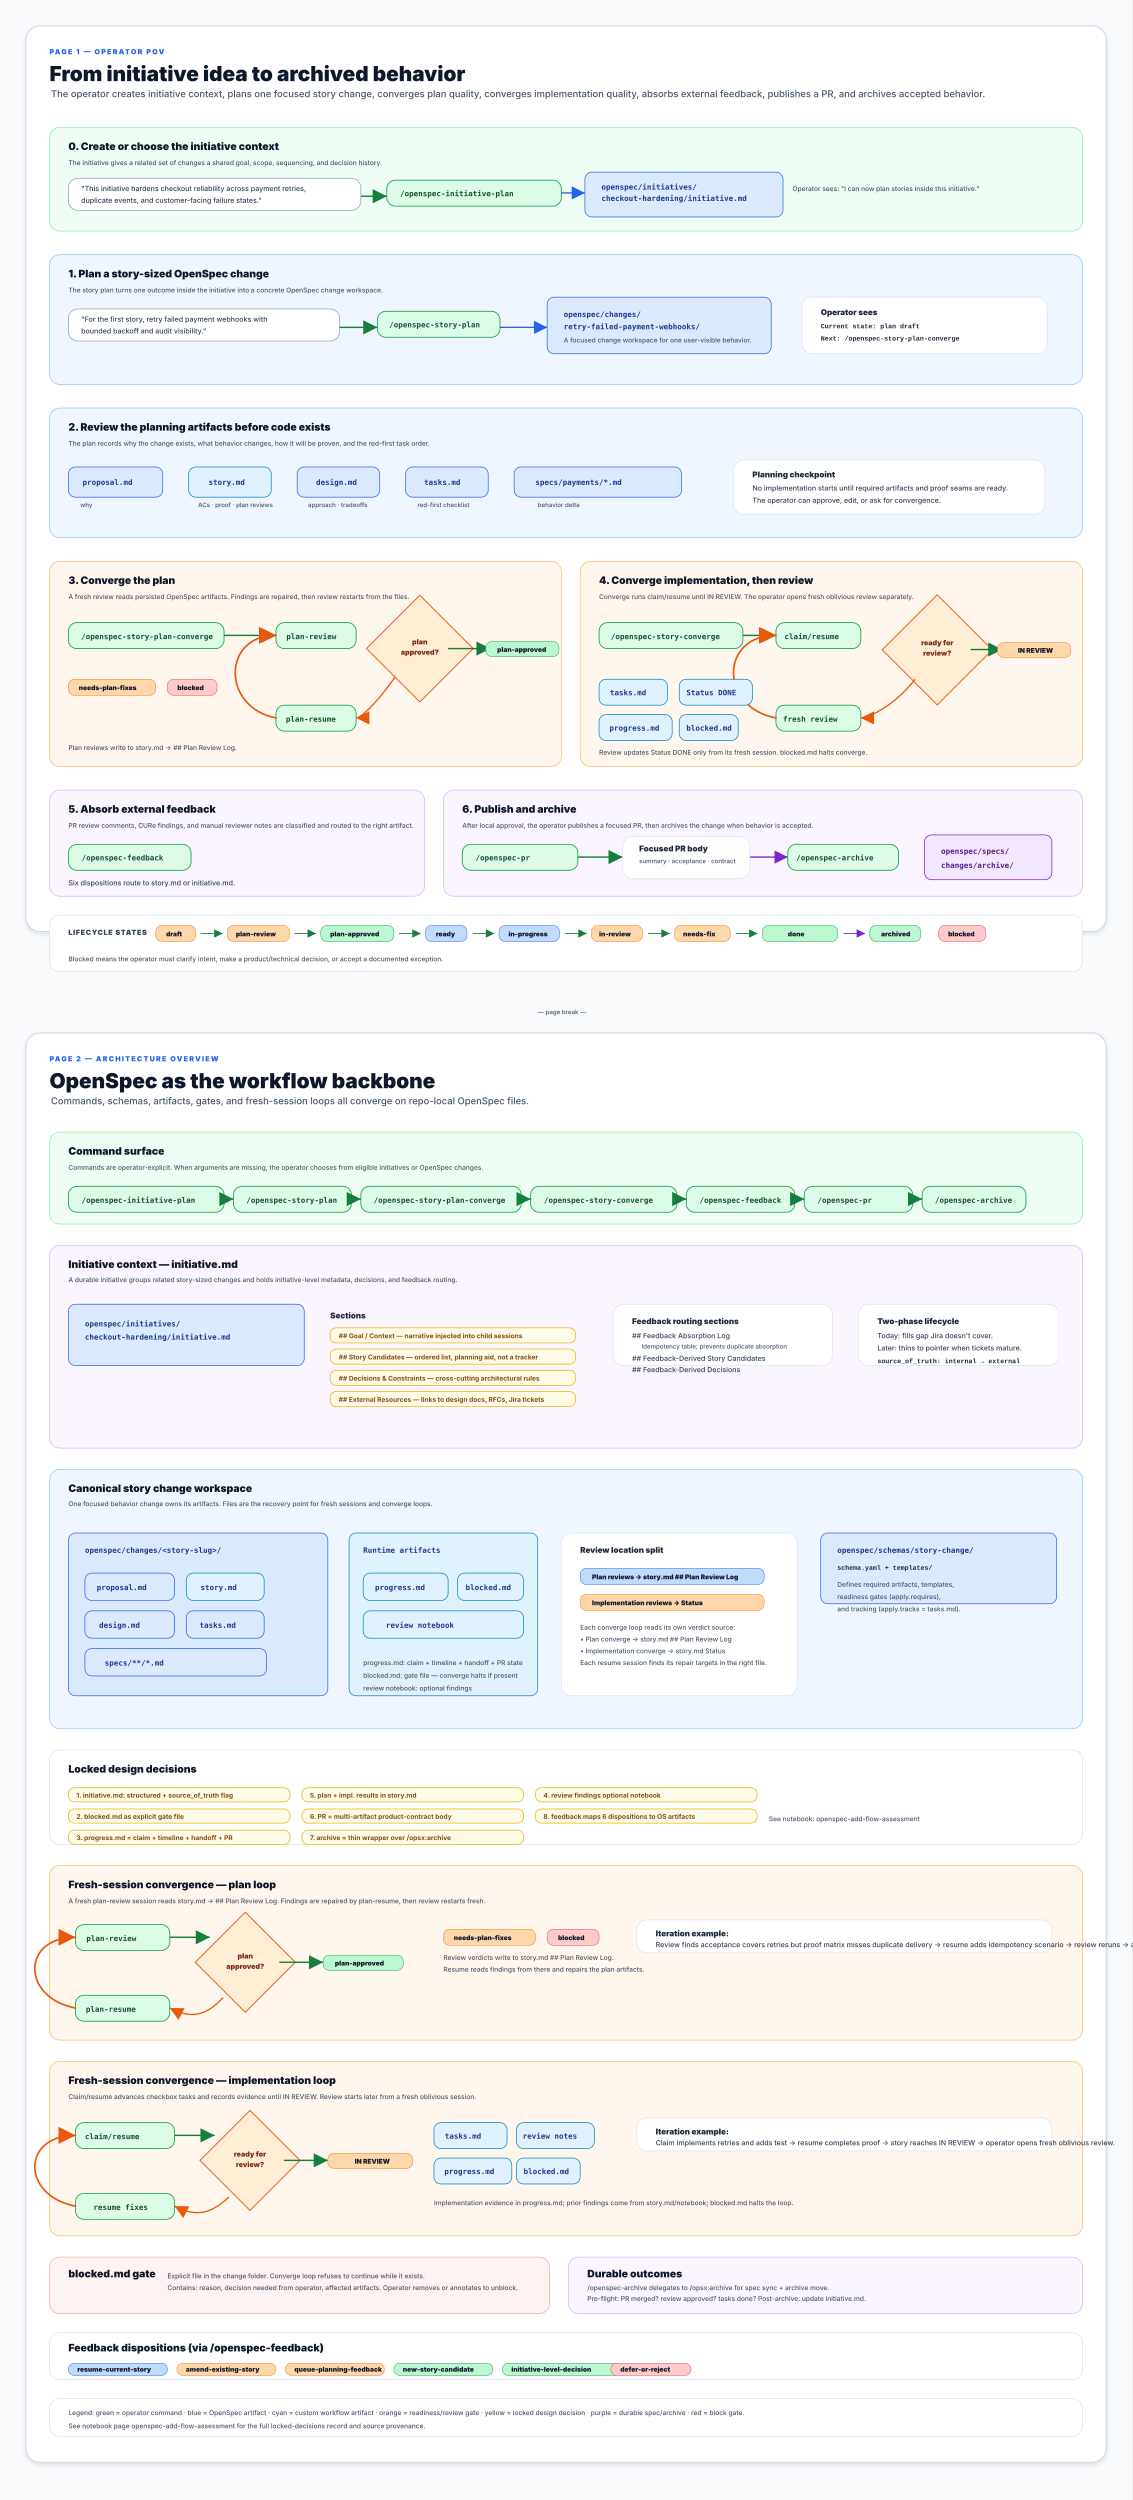
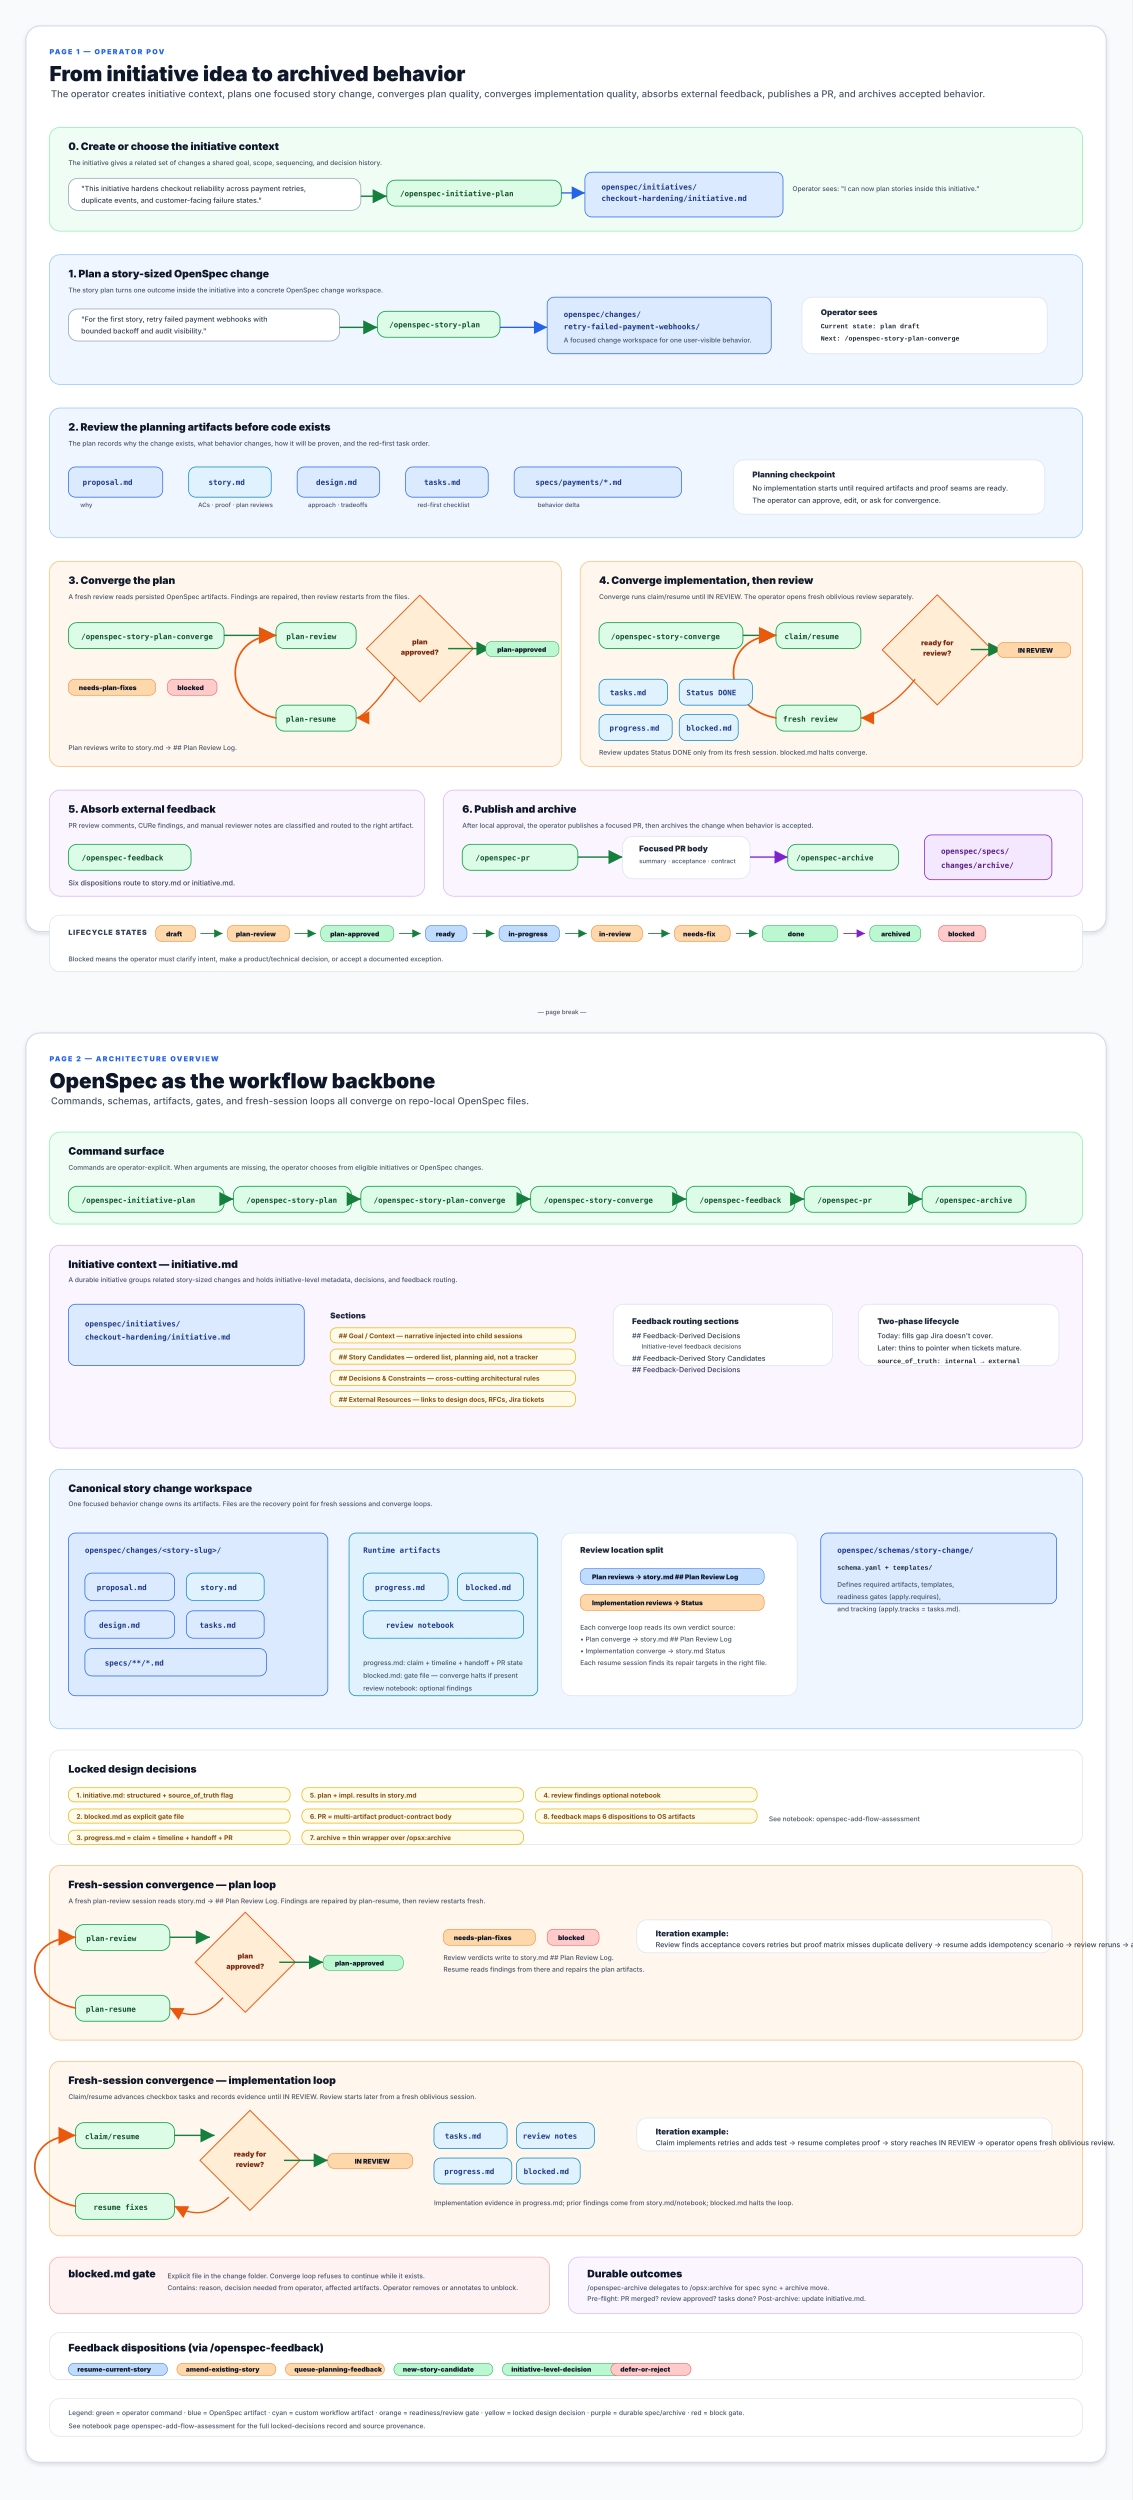
<svg xmlns="http://www.w3.org/2000/svg" width="2400" height="5300" viewBox="0 0 2400 5300" role="img" aria-labelledby="title desc">
  <defs>
    <marker id="arrow-green" markerWidth="14" markerHeight="14" refX="12" refY="7" orient="auto" markerUnits="strokeWidth">
      <path d="M2,2 L12,7 L2,12 Z" fill="#15803d" />
    </marker>
    <marker id="arrow-blue" markerWidth="14" markerHeight="14" refX="12" refY="7" orient="auto" markerUnits="strokeWidth">
      <path d="M2,2 L12,7 L2,12 Z" fill="#2563eb" />
    </marker>
    <marker id="arrow-orange" markerWidth="14" markerHeight="14" refX="12" refY="7" orient="auto" markerUnits="strokeWidth">
      <path d="M2,2 L12,7 L2,12 Z" fill="#ea580c" />
    </marker>
    <marker id="arrow-purple" markerWidth="14" markerHeight="14" refX="12" refY="7" orient="auto" markerUnits="strokeWidth">
      <path d="M2,2 L12,7 L2,12 Z" fill="#7e22ce" />
    </marker>
    <marker id="arrow-red" markerWidth="14" markerHeight="14" refX="12" refY="7" orient="auto" markerUnits="strokeWidth">
      <path d="M2,2 L12,7 L2,12 Z" fill="#b91c1c" />
    </marker>
    <filter id="shadow" x="-10%" y="-10%" width="130%" height="130%">
      <feDropShadow dx="0" dy="4" stdDeviation="5" flood-color="#0f172a" flood-opacity="0.12" />
    </filter>
    <style>
      .bg { fill: #f8fafc; }
      .page { fill: #ffffff; stroke: #cbd5e1; stroke-width: 2; rx: 30; filter: url(#shadow); }
      .panel { fill: #ffffff; stroke: #dbe3ef; stroke-width: 1.5; rx: 22; }
      .panel-blue { fill: #eff6ff; stroke: #93c5fd; stroke-width: 1.5; rx: 22; }
      .panel-green { fill: #f0fdf4; stroke: #86efac; stroke-width: 1.5; rx: 22; }
      .panel-orange { fill: #fff7ed; stroke: #fdba74; stroke-width: 1.5; rx: 22; }
      .panel-purple { fill: #faf5ff; stroke: #d8b4fe; stroke-width: 1.5; rx: 22; }
      .panel-red { fill: #fef2f2; stroke: #fca5a5; stroke-width: 1.5; rx: 22; }
      .title { font: 850 44px Inter, ui-sans-serif, system-ui, -apple-system, BlinkMacSystemFont, "Segoe UI", sans-serif; fill: #0f172a; }
      .subtitle { font: 500 20px Inter, ui-sans-serif, system-ui, sans-serif; fill: #475569; }
      .page-label { font: 850 15px Inter, ui-sans-serif, system-ui, sans-serif; fill: #2563eb; letter-spacing: .18em; }
      .chapter { font: 850 26px Inter, ui-sans-serif, system-ui, sans-serif; fill: #0f172a; }
      .section-title { font: 850 22px Inter, ui-sans-serif, system-ui, sans-serif; fill: #0f172a; }
      .lane-label { font: 850 15px Inter, ui-sans-serif, system-ui, sans-serif; fill: #334155; letter-spacing: .1em; }
      .body { font: 500 17px Inter, ui-sans-serif, system-ui, sans-serif; fill: #334155; }
      .body-strong { font: 850 17px Inter, ui-sans-serif, system-ui, sans-serif; fill: #1e293b; }
      .small { font: 500 15px Inter, ui-sans-serif, system-ui, sans-serif; fill: #334155; }
      .tiny { font: 500 13px Inter, ui-sans-serif, system-ui, sans-serif; fill: #475569; }
      .comment { font: 500 14px Inter, ui-sans-serif, system-ui, sans-serif; fill: #475569; }
      .mono { font: 750 16px "SFMono-Regular", Consolas, "Liberation Mono", monospace; fill: #1e293b; }
      .mono-small { font: 750 14px "SFMono-Regular", Consolas, "Liberation Mono", monospace; fill: #1e293b; }
      .bubble { fill: #ffffff; stroke: #94a3b8; stroke-width: 1.6; rx: 20; }
      .command { fill: #dcfce7; stroke: #16a34a; stroke-width: 1.8; rx: 18; }
      .command-text { font: 850 16px "SFMono-Regular", Consolas, monospace; fill: #14532d; }
      .artifact { fill: #dbeafe; stroke: #2563eb; stroke-width: 1.5; rx: 15; }
      .artifact-text { font: 850 16px "SFMono-Regular", Consolas, monospace; fill: #1e3a8a; }
      .custom-artifact { fill: #e0f2fe; stroke: #0284c7; stroke-width: 1.5; rx: 15; }
      .gate { fill: #ffedd5; stroke: #ea580c; stroke-width: 2; }
      .gate-text { font: 850 15px Inter, ui-sans-serif, system-ui, sans-serif; fill: #7c2d12; text-anchor: middle; }
      .durable { fill: #f3e8ff; stroke: #7e22ce; stroke-width: 1.6; rx: 15; }
      .durable-text { font: 850 16px "SFMono-Regular", Consolas, monospace; fill: #581c87; }
      .decision { fill: #fefce8; stroke: #eab308; stroke-width: 1.5; rx: 13; }
      .decision-text { font: 750 14px Inter, ui-sans-serif, system-ui, sans-serif; fill: #854d0e; }
      .status { font: 850 14px Inter, ui-sans-serif, system-ui, sans-serif; fill: #0f172a; }
      .chip-green { fill: #bbf7d0; stroke: #16a34a; stroke-width: 1; rx: 13; }
      .chip-orange { fill: #fed7aa; stroke: #f97316; stroke-width: 1; rx: 13; }
      .chip-blue { fill: #bfdbfe; stroke: #2563eb; stroke-width: 1; rx: 13; }
      .chip-red { fill: #fecaca; stroke: #ef4444; stroke-width: 1; rx: 13; }
      .arrow-green { stroke: #15803d; stroke-width: 3; fill: none; marker-end: url(#arrow-green); }
      .arrow-blue { stroke: #2563eb; stroke-width: 2.8; fill: none; marker-end: url(#arrow-blue); }
      .arrow-orange { stroke: #ea580c; stroke-width: 2.8; fill: none; marker-end: url(#arrow-orange); }
      .arrow-purple { stroke: #7e22ce; stroke-width: 2.8; fill: none; marker-end: url(#arrow-purple); }
      .arrow-red { stroke: #b91c1c; stroke-width: 2.8; fill: none; marker-end: url(#arrow-red); }
      .dashed { stroke-dasharray: 8 6; }
      .thin { stroke-width: 1.8; }
      .loop { stroke-width: 3.6; stroke-linecap: round; }
    </style>
  </defs>
  <rect class="bg" x="0" y="0" width="2400" height="5300" />
  <rect class="page" x="55" y="55" width="2290" height="1920" />
  <text class="page-label" x="105" y="115">PAGE 1 — OPERATOR POV</text>
  <text class="title" x="105" y="172">From initiative idea to archived behavior</text>
  <text class="subtitle" x="108" y="206">The operator creates initiative context, plans one focused story change, converges plan quality, converges implementation quality, absorbs external feedback, publishes a PR, and archives accepted behavior.</text>
  <rect class="panel-green" x="105" y="270" width="2190" height="220" />
  <text class="section-title" x="145" y="318">0. Create or choose the initiative context</text>
  <text class="comment" x="145" y="350">The initiative gives a related set of changes a shared goal, scope, sequencing, and decision history.</text>
  <rect class="bubble" x="145" y="378" width="620" height="68" />
  <text class="small" x="172" y="405">"This initiative hardens checkout reliability across payment retries,</text>
  <text class="small" x="172" y="430">duplicate events, and customer-facing failure states."</text>
  <rect class="command" x="820" y="382" width="370" height="55" />
  <text class="command-text" x="848" y="416">/openspec-initiative-plan</text>
  <path class="arrow-green" d="M765 416 H820" />
  <path class="arrow-blue" d="M1190 409 H1240" />
  <rect class="artifact" x="1240" y="365" width="420" height="95" />
  <text class="artifact-text" x="1275" y="402">openspec/initiatives/</text>
  <text class="artifact-text" x="1275" y="426">checkout-hardening/initiative.md</text>
  <text class="comment" x="1680" y="405">Operator sees: "I can now plan stories inside this initiative."</text>
  <rect class="panel-blue" x="105" y="540" width="2190" height="275" />
  <text class="section-title" x="145" y="588">1. Plan a story-sized OpenSpec change</text>
  <text class="comment" x="145" y="620">The story plan turns one outcome inside the initiative into a concrete OpenSpec change workspace.</text>
  <rect class="bubble" x="145" y="655" width="575" height="68" />
  <text class="small" x="172" y="682">"For the first story, retry failed payment webhooks with</text>
  <text class="small" x="172" y="707">bounded backoff and audit visibility."</text>
  <rect class="command" x="800" y="660" width="260" height="55" />
  <text class="command-text" x="825" y="694">/openspec-story-plan</text>
  <path class="arrow-green" d="M720 694 H800" />
  <path class="arrow-blue" d="M1060 694 H1160" />
  <rect class="artifact" x="1160" y="630" width="475" height="120" />
  <text class="artifact-text" x="1195" y="672">openspec/changes/</text>
  <text class="artifact-text" x="1195" y="698">retry-failed-payment-webhooks/</text>
  <text class="comment" x="1195" y="726">A focused change workspace for one user-visible behavior.</text>
  <rect class="panel" x="1700" y="630" width="520" height="120" />
  <text class="body-strong" x="1740" y="668">Operator sees</text>
  <text class="mono-small" x="1740" y="696">Current state: plan draft</text>
  <text class="mono-small" x="1740" y="722">Next: /openspec-story-plan-converge</text>
  <rect class="panel-blue" x="105" y="865" width="2190" height="275" />
  <text class="section-title" x="145" y="913">2. Review the planning artifacts before code exists</text>
  <text class="comment" x="145" y="945">The plan records why the change exists, what behavior changes, how it will be proven, and the red-first task order.</text>
  <rect class="artifact" x="145" y="990" width="200" height="64" />
  <text class="artifact-text" x="175" y="1028">proposal.md</text>
  <text class="tiny" x="170" y="1075">why</text>
  <rect class="custom-artifact" x="400" y="990" width="175" height="64" />
  <text class="artifact-text" x="442" y="1028">story.md</text>
  <text class="tiny" x="420" y="1075">ACs · proof · plan reviews</text>
  <rect class="artifact" x="630" y="990" width="175" height="64" />
  <text class="artifact-text" x="670" y="1028">design.md</text>
  <text class="tiny" x="653" y="1075">approach · tradeoffs</text>
  <rect class="artifact" x="860" y="990" width="175" height="64" />
  <text class="artifact-text" x="899" y="1028">tasks.md</text>
  <text class="tiny" x="885" y="1075">red-first checklist</text>
  <rect class="artifact" x="1090" y="990" width="355" height="64" />
  <text class="artifact-text" x="1135" y="1028">specs/payments/*.md</text>
  <text class="tiny" x="1140" y="1075">behavior delta</text>
  <rect class="panel" x="1555" y="975" width="660" height="115" />
  <text class="body-strong" x="1595" y="1012">Planning checkpoint</text>
  <text class="small" x="1595" y="1040">No implementation starts until required artifacts and proof seams are ready.</text>
  <text class="small" x="1595" y="1066">The operator can approve, edit, or ask for convergence.</text>
  <rect class="panel-orange" x="105" y="1190" width="1085" height="435" />
  <text class="section-title" x="145" y="1238">3. Converge the plan</text>
  <text class="comment" x="145" y="1270">A fresh review reads persisted OpenSpec artifacts. Findings are repaired, then review restarts from the files.</text>
  <rect class="command" x="145" y="1320" width="330" height="55" />
  <text class="command-text" x="172" y="1355">/openspec-story-plan-converge</text>
  <path class="arrow-green" d="M475 1347 H585" />
  <rect class="command" x="585" y="1320" width="170" height="55" />
  <text class="command-text" x="607" y="1355">plan-review</text>
  <rect class="gate" x="810" y="1295" width="160" height="160" transform="rotate(45 890 1375)" />
  <text class="gate-text" x="890" y="1366">plan</text>
  <text class="gate-text" x="890" y="1388">approved?</text>
  <rect class="command" x="585" y="1495" width="170" height="55" />
  <text class="command-text" x="606" y="1530">plan-resume</text>
  <path class="arrow-orange" d="M838 1435 C795 1495, 765 1522, 755 1522" />
  <path class="arrow-orange loop" d="M585 1522 C470 1500, 470 1347, 585 1347" />
  <path class="arrow-green" d="M950 1375 H1040" />
  <rect class="chip-green" x="1030" y="1360" width="155" height="32" />
  <text class="status" x="1054" y="1382">plan-approved</text>
  <rect class="chip-orange" x="145" y="1440" width="185" height="34" />
  <text class="status" x="167" y="1463">needs-plan-fixes</text>
  <rect class="chip-red" x="355" y="1440" width="105" height="34" />
  <text class="status" x="376" y="1463">blocked</text>
  <text class="comment" x="145" y="1590">Plan reviews write to story.md → ## Plan Review Log.</text>
  <rect class="panel-orange" x="1230" y="1190" width="1065" height="435" />
  <text class="section-title" x="1270" y="1238">4. Converge implementation, then review</text>
  <text class="comment" x="1270" y="1270">Converge runs claim/resume until IN REVIEW. The operator opens fresh oblivious review separately.</text>
  <rect class="command" x="1270" y="1320" width="305" height="55" />
  <text class="command-text" x="1295" y="1355">/openspec-story-converge</text>
  <path class="arrow-green" d="M1575 1347 H1645" />
  <rect class="command" x="1645" y="1320" width="180" height="55" />
  <text class="command-text" x="1663" y="1355">claim/resume</text>
  <rect class="gate" x="1905" y="1295" width="165" height="165" transform="rotate(45 1987 1377)" />
  <text class="gate-text" x="1987" y="1368">ready for</text>
  <text class="gate-text" x="1987" y="1390">review?</text>
  <rect class="command" x="1645" y="1495" width="180" height="55" />
  <text class="command-text" x="1660" y="1530">fresh review</text>
  <path class="arrow-orange" d="M1940 1440 C1895 1498, 1840 1522, 1825 1522" />
  <path class="arrow-orange loop" d="M1645 1522 C1525 1500, 1525 1347, 1645 1347" />
  <path class="arrow-green" d="M2058 1377 H2125" />
  <rect class="chip-orange" x="2115" y="1362" width="155" height="32" />
  <text class="status" x="2158" y="1384">IN REVIEW</text>
  <rect class="custom-artifact" x="1270" y="1440" width="145" height="55" />
  <text class="artifact-text" x="1293" y="1474">tasks.md</text>
  <rect class="custom-artifact" x="1440" y="1440" width="155" height="55" />
  <text class="artifact-text" x="1455" y="1474">Status DONE</text>
  <rect class="custom-artifact" x="1270" y="1515" width="155" height="55" />
  <text class="artifact-text" x="1292" y="1549">progress.md</text>
  <rect class="custom-artifact" x="1440" y="1515" width="125" height="55" />
  <text class="artifact-text" x="1455" y="1549">blocked.md</text>
  <text class="comment" x="1270" y="1600">Review updates Status DONE only from its fresh session. blocked.md halts converge.</text>
  <rect class="panel-purple" x="105" y="1675" width="795" height="225" />
  <text class="section-title" x="145" y="1723">5. Absorb external feedback</text>
  <text class="comment" x="145" y="1755">PR review comments, CURe findings, and manual reviewer notes are classified and routed to the right artifact.</text>
  <rect class="command" x="145" y="1790" width="260" height="55" />
  <text class="command-text" x="173" y="1824">/openspec-feedback</text>
  <text class="small" x="145" y="1877">Six dispositions route to story.md or initiative.md.</text>
  <rect class="panel-purple" x="940" y="1675" width="1355" height="225" />
  <text class="section-title" x="980" y="1723">6. Publish and archive</text>
  <text class="comment" x="980" y="1755">After local approval, the operator publishes a focused PR, then archives the change when behavior is accepted.</text>
  <rect class="command" x="980" y="1790" width="245" height="55" />
  <text class="command-text" x="1008" y="1824">/openspec-pr</text>
  <path class="arrow-green" d="M1225 1817 H1320" />
  <rect class="panel" x="1320" y="1773" width="270" height="90" />
  <text class="body-strong" x="1355" y="1805">Focused PR body</text>
  <text class="tiny" x="1355" y="1830">summary · acceptance · contract</text>
  <path class="arrow-purple" d="M1590 1817 H1670" />
  <rect class="command" x="1670" y="1790" width="235" height="55" />
  <text class="command-text" x="1688" y="1824">/openspec-archive</text>
  <rect class="durable" x="1960" y="1770" width="270" height="95" />
  <text class="durable-text" x="1995" y="1810">openspec/specs/</text>
  <text class="durable-text" x="1995" y="1840">changes/archive/</text>
  <rect class="panel" x="105" y="1940" width="2190" height="120" />
  <text class="lane-label" x="145" y="1982">LIFECYCLE STATES</text>
  <g transform="translate(330,1962)">
    <rect class="chip-orange" x="0" y="0" width="85" height="34" />
    <text class="status" x="22" y="23">draft</text>
    <path class="arrow-green thin" d="M95 17 H142" />
    <rect class="chip-orange" x="152" y="0" width="132" height="34" />
    <text class="status" x="170" y="23">plan-review</text>
    <path class="arrow-green thin" d="M294 17 H340" />
    <rect class="chip-green" x="350" y="0" width="155" height="34" />
    <text class="status" x="370" y="23">plan-approved</text>
    <path class="arrow-green thin" d="M516 17 H562" />
    <rect class="chip-blue" x="572" y="0" width="88" height="34" />
    <text class="status" x="594" y="23">ready</text>
    <path class="arrow-green thin" d="M672 17 H718" />
    <rect class="chip-blue" x="728" y="0" width="128" height="34" />
    <text class="status" x="748" y="23">in-progress</text>
    <path class="arrow-green thin" d="M868 17 H914" />
    <rect class="chip-orange" x="924" y="0" width="108" height="34" />
    <text class="status" x="940" y="23">in-review</text>
    <path class="arrow-green thin" d="M1044 17 H1090" />
    <rect class="chip-orange" x="1100" y="0" width="118" height="34" />
    <text class="status" x="1118" y="23">needs-fix</text>
    <path class="arrow-green thin" d="M1230 17 H1276" />
    <rect class="chip-green" x="1286" y="0" width="160" height="34" />
    <text class="status" x="1340" y="23">done</text>
    <path class="arrow-purple thin" d="M1458 17 H1504" />
    <rect class="chip-green" x="1514" y="0" width="108" height="34" />
    <text class="status" x="1538" y="23">archived</text>
    <rect class="chip-red" x="1660" y="0" width="100" height="34" />
    <text class="status" x="1680" y="23">blocked</text>
  </g>
  <text class="comment" x="145" y="2038">Blocked means the operator must clarify intent, make a product/technical decision, or accept a documented exception.</text>
  <text class="tiny" x="1140" y="2150">— page break —</text>
  <rect class="page" x="55" y="2190" width="2290" height="3030" />
  <text class="page-label" x="105" y="2250">PAGE 2 — ARCHITECTURE OVERVIEW</text>
  <text class="title" x="105" y="2307">OpenSpec as the workflow backbone</text>
  <text class="subtitle" x="108" y="2341">Commands, schemas, artifacts, gates, and fresh-session loops all converge on repo-local OpenSpec files.</text>
  <rect class="panel-green" x="105" y="2400" width="2190" height="195" />
  <text class="section-title" x="145" y="2448">Command surface</text>
  <text class="comment" x="145" y="2480">Commands are operator-explicit. When arguments are missing, the operator chooses from eligible initiatives or OpenSpec changes.</text>
  <rect class="command" x="145" y="2515" width="330" height="55" />
  <text class="command-text" x="173" y="2550">/openspec-initiative-plan</text>
  <rect class="command" x="495" y="2515" width="250" height="55" />
  <text class="command-text" x="522" y="2550">/openspec-story-plan</text>
  <rect class="command" x="765" y="2515" width="340" height="55" />
  <text class="command-text" x="792" y="2550">/openspec-story-plan-converge</text>
  <rect class="command" x="1125" y="2515" width="310" height="55" />
  <text class="command-text" x="1153" y="2550">/openspec-story-converge</text>
  <rect class="command" x="1455" y="2515" width="230" height="55" />
  <text class="command-text" x="1483" y="2550">/openspec-feedback</text>
  <rect class="command" x="1705" y="2515" width="230" height="55" />
  <text class="command-text" x="1733" y="2550">/openspec-pr</text>
  <rect class="command" x="1955" y="2515" width="220" height="55" />
  <text class="command-text" x="1982" y="2550">/openspec-archive</text>
  <path class="arrow-green" d="M475 2542 H495" />
  <path class="arrow-green" d="M745 2542 H765" />
  <path class="arrow-green" d="M1105 2542 H1125" />
  <path class="arrow-green" d="M1435 2542 H1455" />
  <path class="arrow-green" d="M1685 2542 H1705" />
  <path class="arrow-green" d="M1935 2542 H1955" />
  <rect class="panel-purple" x="105" y="2640" width="2190" height="430" />
  <text class="section-title" x="145" y="2688">Initiative context — initiative.md</text>
  <text class="comment" x="145" y="2718">A durable initiative groups related story-sized changes and holds initiative-level metadata, decisions, and feedback routing.</text>
  <rect class="artifact" x="145" y="2765" width="500" height="130" />
  <text class="artifact-text" x="180" y="2812">openspec/initiatives/</text>
  <text class="artifact-text" x="180" y="2840">checkout-hardening/initiative.md</text>
  <text class="body-strong" x="700" y="2795">Sections</text>
  <rect class="decision" x="700" y="2815" width="520" height="32" />
  <text class="decision-text" x="718" y="2837">## Goal / Context — narrative injected into child sessions</text>
  <rect class="decision" x="700" y="2860" width="520" height="32" />
  <text class="decision-text" x="718" y="2882">## Story Candidates — ordered list, planning aid, not a tracker</text>
  <rect class="decision" x="700" y="2905" width="520" height="32" />
  <text class="decision-text" x="718" y="2927">## Decisions &amp; Constraints — cross-cutting architectural rules</text>
  <rect class="decision" x="700" y="2950" width="520" height="32" />
  <text class="decision-text" x="718" y="2972">## External Resources — links to design docs, RFCs, Jira tickets</text>
  <rect class="panel" x="1300" y="2765" width="465" height="130" />
  <text class="body-strong" x="1340" y="2807">Feedback routing sections</text>
-   <text class="small" x="1340" y="2837">## Feedback Absorption Log</text>
-   <text class="tiny" x="1360" y="2859">Idempotency table; prevents duplicate absorption</text>
+   <text class="small" x="1340" y="2837">## Feedback-Derived Decisions</text>
+   <text class="tiny" x="1360" y="2859">Initiative-level feedback decisions</text>
  <text class="small" x="1340" y="2885">## Feedback-Derived Story Candidates</text>
  <text class="small" x="1340" y="2909">## Feedback-Derived Decisions</text>
  <rect class="panel" x="1820" y="2765" width="425" height="130" />
  <text class="body-strong" x="1860" y="2807">Two-phase lifecycle</text>
  <text class="small" x="1860" y="2837">Today: fills gap Jira doesn't cover.</text>
  <text class="small" x="1860" y="2863">Later: thins to pointer when tickets mature.</text>
  <text class="mono-small" x="1860" y="2890">source_of_truth: internal → external</text>
  <rect class="panel-blue" x="105" y="3115" width="2190" height="550" />
  <text class="section-title" x="145" y="3163">Canonical story change workspace</text>
  <text class="comment" x="145" y="3193">One focused behavior change owns its artifacts. Files are the recovery point for fresh sessions and converge loops.</text>
  <rect class="artifact" x="145" y="3250" width="550" height="345" />
  <text class="artifact-text" x="180" y="3292">openspec/changes/&lt;story-slug&gt;/</text>
  <rect class="artifact" x="180" y="3335" width="190" height="58" />
  <text class="artifact-text" x="205" y="3371">proposal.md</text>
  <rect class="custom-artifact" x="395" y="3335" width="165" height="58" />
  <text class="artifact-text" x="425" y="3371">story.md</text>
  <rect class="artifact" x="180" y="3415" width="190" height="58" />
  <text class="artifact-text" x="210" y="3451">design.md</text>
  <rect class="artifact" x="395" y="3415" width="165" height="58" />
  <text class="artifact-text" x="423" y="3451">tasks.md</text>
  <rect class="artifact" x="180" y="3495" width="385" height="58" />
  <text class="artifact-text" x="222" y="3531">specs/**/*.md</text>
  <rect class="custom-artifact" x="740" y="3250" width="400" height="345" />
  <text class="artifact-text" x="770" y="3292">Runtime artifacts</text>
  <rect class="custom-artifact" x="770" y="3335" width="180" height="58" />
  <text class="artifact-text" x="795" y="3371">progress.md</text>
  <rect class="custom-artifact" x="970" y="3335" width="140" height="58" />
  <text class="artifact-text" x="987" y="3371">blocked.md</text>
  <rect class="custom-artifact" x="770" y="3415" width="340" height="58" />
  <text class="artifact-text" x="818" y="3451">review notebook</text>
  <text class="comment" x="770" y="3530">progress.md: claim + timeline + handoff + PR state</text>
  <text class="comment" x="770" y="3557">blocked.md: gate file — converge halts if present</text>
  <text class="comment" x="770" y="3584">review notebook: optional findings</text>
  <rect class="panel" x="1190" y="3250" width="500" height="345" />
  <text class="body-strong" x="1230" y="3292">Review location split</text>
  <rect class="chip-blue" x="1230" y="3325" width="390" height="34" />
  <text class="status" x="1255" y="3348">Plan reviews → story.md ## Plan Review Log</text>
  <rect class="chip-orange" x="1230" y="3380" width="390" height="34" />
  <text class="status" x="1255" y="3403">Implementation reviews → Status</text>
  <text class="comment" x="1230" y="3455">Each converge loop reads its own verdict source:</text>
  <text class="comment" x="1230" y="3480">• Plan converge → story.md ## Plan Review Log</text>
  <text class="comment" x="1230" y="3505">• Implementation converge → story.md Status</text>
  <text class="comment" x="1230" y="3530">Each resume session finds its repair targets in the right file.</text>
  <rect class="artifact" x="1740" y="3250" width="500" height="150" />
  <text class="artifact-text" x="1775" y="3292">openspec/schemas/story-change/</text>
  <text class="mono-small" x="1775" y="3328">schema.yaml + templates/</text>
  <text class="comment" x="1775" y="3364">Defines required artifacts, templates,</text>
  <text class="comment" x="1775" y="3390">readiness gates (apply.requires),</text>
  <text class="comment" x="1775" y="3416">and tracking (apply.tracks = tasks.md).</text>
  <rect class="panel" x="105" y="3710" width="2190" height="200" />
  <text class="section-title" x="145" y="3758">Locked design decisions</text>
  <rect class="decision" x="145" y="3790" width="470" height="30" />
  <text class="decision-text" x="162" y="3811">1. initiative.md: structured + source_of_truth flag</text>
  <rect class="decision" x="640" y="3790" width="470" height="30" />
  <text class="decision-text" x="657" y="3811">5. plan + impl. results in story.md</text>
  <rect class="decision" x="145" y="3835" width="470" height="30" />
  <text class="decision-text" x="162" y="3856">2. blocked.md as explicit gate file</text>
  <rect class="decision" x="640" y="3835" width="470" height="30" />
  <text class="decision-text" x="657" y="3856">6. PR = multi-artifact product-contract body</text>
  <rect class="decision" x="145" y="3880" width="470" height="30" />
  <text class="decision-text" x="162" y="3901">3. progress.md = claim + timeline + handoff + PR</text>
  <rect class="decision" x="640" y="3880" width="470" height="30" />
  <text class="decision-text" x="657" y="3901">7. archive = thin wrapper over /opsx:archive</text>
  <rect class="decision" x="1135" y="3790" width="470" height="30" />
  <text class="decision-text" x="1152" y="3811">4. review findings optional notebook</text>
  <rect class="decision" x="1135" y="3835" width="470" height="30" />
  <text class="decision-text" x="1152" y="3856">8. feedback maps 6 dispositions to OS artifacts</text>
  <text class="comment" x="1630" y="3861">See notebook: openspec-add-flow-assessment</text>
  <rect class="panel-orange" x="105" y="3955" width="2190" height="370" />
  <text class="section-title" x="145" y="4003">Fresh-session convergence — plan loop</text>
  <text class="comment" x="145" y="4035">A fresh plan-review session reads story.md → ## Plan Review Log. Findings are repaired by plan-resume, then review restarts fresh.</text>
  <rect class="command" x="160" y="4080" width="200" height="55" />
  <text class="command-text" x="183" y="4115">plan-review</text>
  <path class="arrow-green" d="M360 4107 H445" />
  <rect class="gate" x="445" y="4085" width="150" height="150" transform="rotate(45 520 4160)" />
  <text class="gate-text" x="520" y="4152">plan</text>
  <text class="gate-text" x="520" y="4174">approved?</text>
  <path class="arrow-green" d="M592 4160 H685" />
  <rect class="chip-green" x="685" y="4145" width="170" height="32" />
  <text class="status" x="710" y="4167">plan-approved</text>
  <rect class="command" x="160" y="4230" width="200" height="55" />
  <text class="command-text" x="182" y="4265">plan-resume</text>
  <path class="arrow-orange" d="M473 4235 C435 4275, 405 4280, 360 4257" />
  <path class="arrow-orange loop" d="M160 4257 C45 4235, 45 4107, 160 4107" />
  <rect class="chip-orange" x="940" y="4090" width="195" height="34" />
  <text class="status" x="962" y="4113">needs-plan-fixes</text>
  <rect class="chip-red" x="1160" y="4090" width="110" height="34" />
  <text class="status" x="1183" y="4113">blocked</text>
  <text class="comment" x="940" y="4155">Review verdicts write to story.md ## Plan Review Log.</text>
  <text class="comment" x="940" y="4180">Resume reads findings from there and repairs the plan artifacts.</text>
  <rect class="panel" x="1350" y="4070" width="880" height="70" />
  <text class="body-strong" x="1390" y="4105">Iteration example:</text>
  <text class="small" x="1390" y="4128">Review finds acceptance covers retries but proof matrix misses duplicate delivery → resume adds idempotency scenario → review reruns → approved.</text>
  <rect class="panel-orange" x="105" y="4370" width="2190" height="370" />
  <text class="section-title" x="145" y="4418">Fresh-session convergence — implementation loop</text>
  <text class="comment" x="145" y="4450">Claim/resume advances checkbox tasks and records evidence until IN REVIEW. Review starts later from a fresh oblivious session.</text>
  <rect class="command" x="160" y="4500" width="210" height="55" />
  <text class="command-text" x="180" y="4535">claim/resume</text>
  <path class="arrow-green" d="M370 4527 H455" />
  <rect class="gate" x="455" y="4505" width="150" height="150" transform="rotate(45 530 4580)" />
  <text class="gate-text" x="530" y="4572">ready for</text>
  <text class="gate-text" x="530" y="4594">review?</text>
  <path class="arrow-green" d="M602 4580 H695" />
  <rect class="chip-orange" x="695" y="4565" width="180" height="32" />
  <text class="status" x="752" y="4587">IN REVIEW</text>
  <rect class="command" x="160" y="4650" width="210" height="55" />
  <text class="command-text" x="198" y="4685">resume fixes</text>
  <path class="arrow-orange" d="M485 4658 C445 4695, 415 4700, 370 4677" />
  <path class="arrow-orange loop" d="M160 4677 C45 4655, 45 4527, 160 4527" />
  <rect class="custom-artifact" x="920" y="4500" width="155" height="55" />
  <text class="artifact-text" x="943" y="4534">tasks.md</text>
  <rect class="custom-artifact" x="1095" y="4500" width="165" height="55" />
  <text class="artifact-text" x="1108" y="4534">review notes</text>
  <rect class="custom-artifact" x="920" y="4575" width="165" height="55" />
  <text class="artifact-text" x="942" y="4609">progress.md</text>
  <rect class="custom-artifact" x="1095" y="4575" width="135" height="55" />
  <text class="artifact-text" x="1110" y="4609">blocked.md</text>
  <text class="comment" x="920" y="4675">Implementation evidence in progress.md; prior findings come from story.md/notebook; blocked.md halts the loop.</text>
  <rect class="panel" x="1350" y="4490" width="880" height="70" />
  <text class="body-strong" x="1390" y="4525">Iteration example:</text>
  <text class="small" x="1390" y="4548">Claim implements retries and adds test → resume completes proof → story reaches IN REVIEW → operator opens fresh oblivious review.</text>
  <rect class="panel-red" x="105" y="4785" width="1060" height="120" />
  <text class="section-title" x="145" y="4828">blocked.md gate</text>
  <text class="comment" x="355" y="4830">Explicit file in the change folder. Converge loop refuses to continue while it exists.</text>
  <text class="comment" x="355" y="4855">Contains: reason, decision needed from operator, affected artifacts. Operator removes or annotates to unblock.</text>
  <rect class="panel-purple" x="1205" y="4785" width="1090" height="120" />
  <text class="section-title" x="1245" y="4828">Durable outcomes</text>
  <text class="comment" x="1245" y="4855">/openspec-archive delegates to /opsx:archive for spec sync + archive move.</text>
  <text class="comment" x="1245" y="4878">Pre-flight: PR merged? review approved? tasks done? Post-archive: update initiative.md.</text>
  <rect class="panel" x="105" y="4945" width="2190" height="100" />
  <text class="section-title" x="145" y="4985">Feedback dispositions (via /openspec-feedback)</text>
  <rect class="chip-blue" x="145" y="5010" width="210" height="26" />
  <text class="status" x="164" y="5028">resume-current-story</text>
  <rect class="chip-orange" x="375" y="5010" width="210" height="26" />
  <text class="status" x="394" y="5028">amend-existing-story</text>
  <rect class="chip-orange" x="605" y="5010" width="210" height="26" />
  <text class="status" x="624" y="5028">queue-planning-feedback</text>
  <rect class="chip-green" x="835" y="5010" width="210" height="26" />
  <text class="status" x="854" y="5028">new-story-candidate</text>
  <rect class="chip-green" x="1065" y="5010" width="250" height="26" />
  <text class="status" x="1084" y="5028">initiative-level-decision</text>
  <rect class="chip-red" x="1295" y="5010" width="170" height="26" />
  <text class="status" x="1315" y="5028">defer-or-reject</text>
  <rect class="panel" x="105" y="5085" width="2190" height="80" />
  <text class="comment" x="145" y="5120">Legend: green = operator command · blue = OpenSpec artifact · cyan = custom workflow artifact · orange = readiness/review gate · yellow = locked design decision · purple = durable spec/archive · red = block gate.</text>
  <text class="comment" x="145" y="5148">See notebook page openspec-add-flow-assessment for the full locked-decisions record and source provenance.</text>
</svg>
